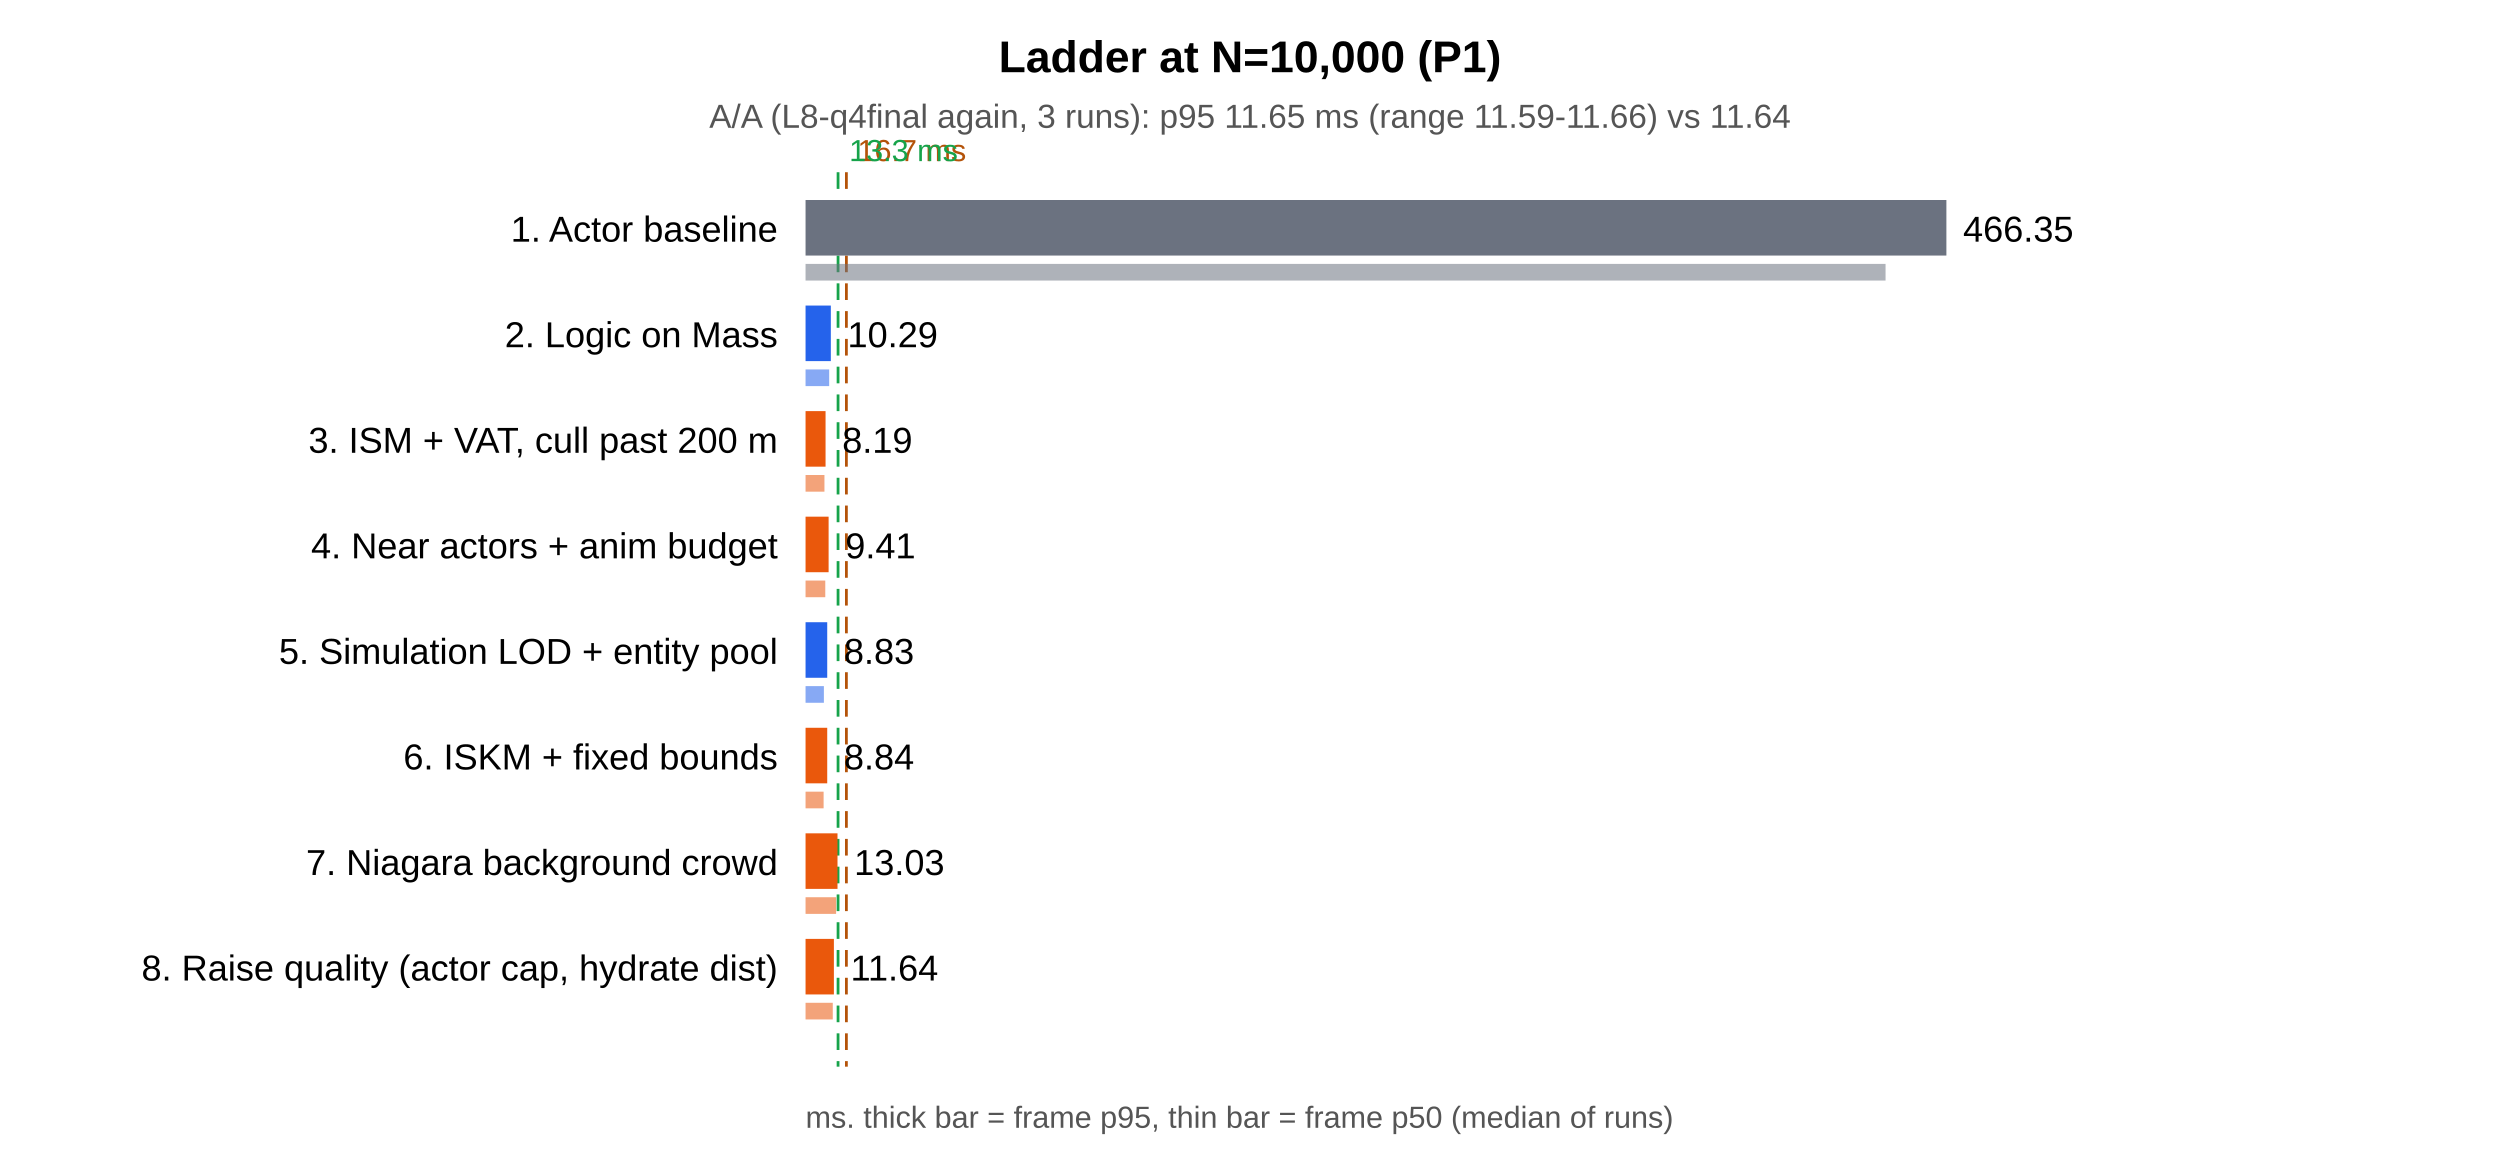
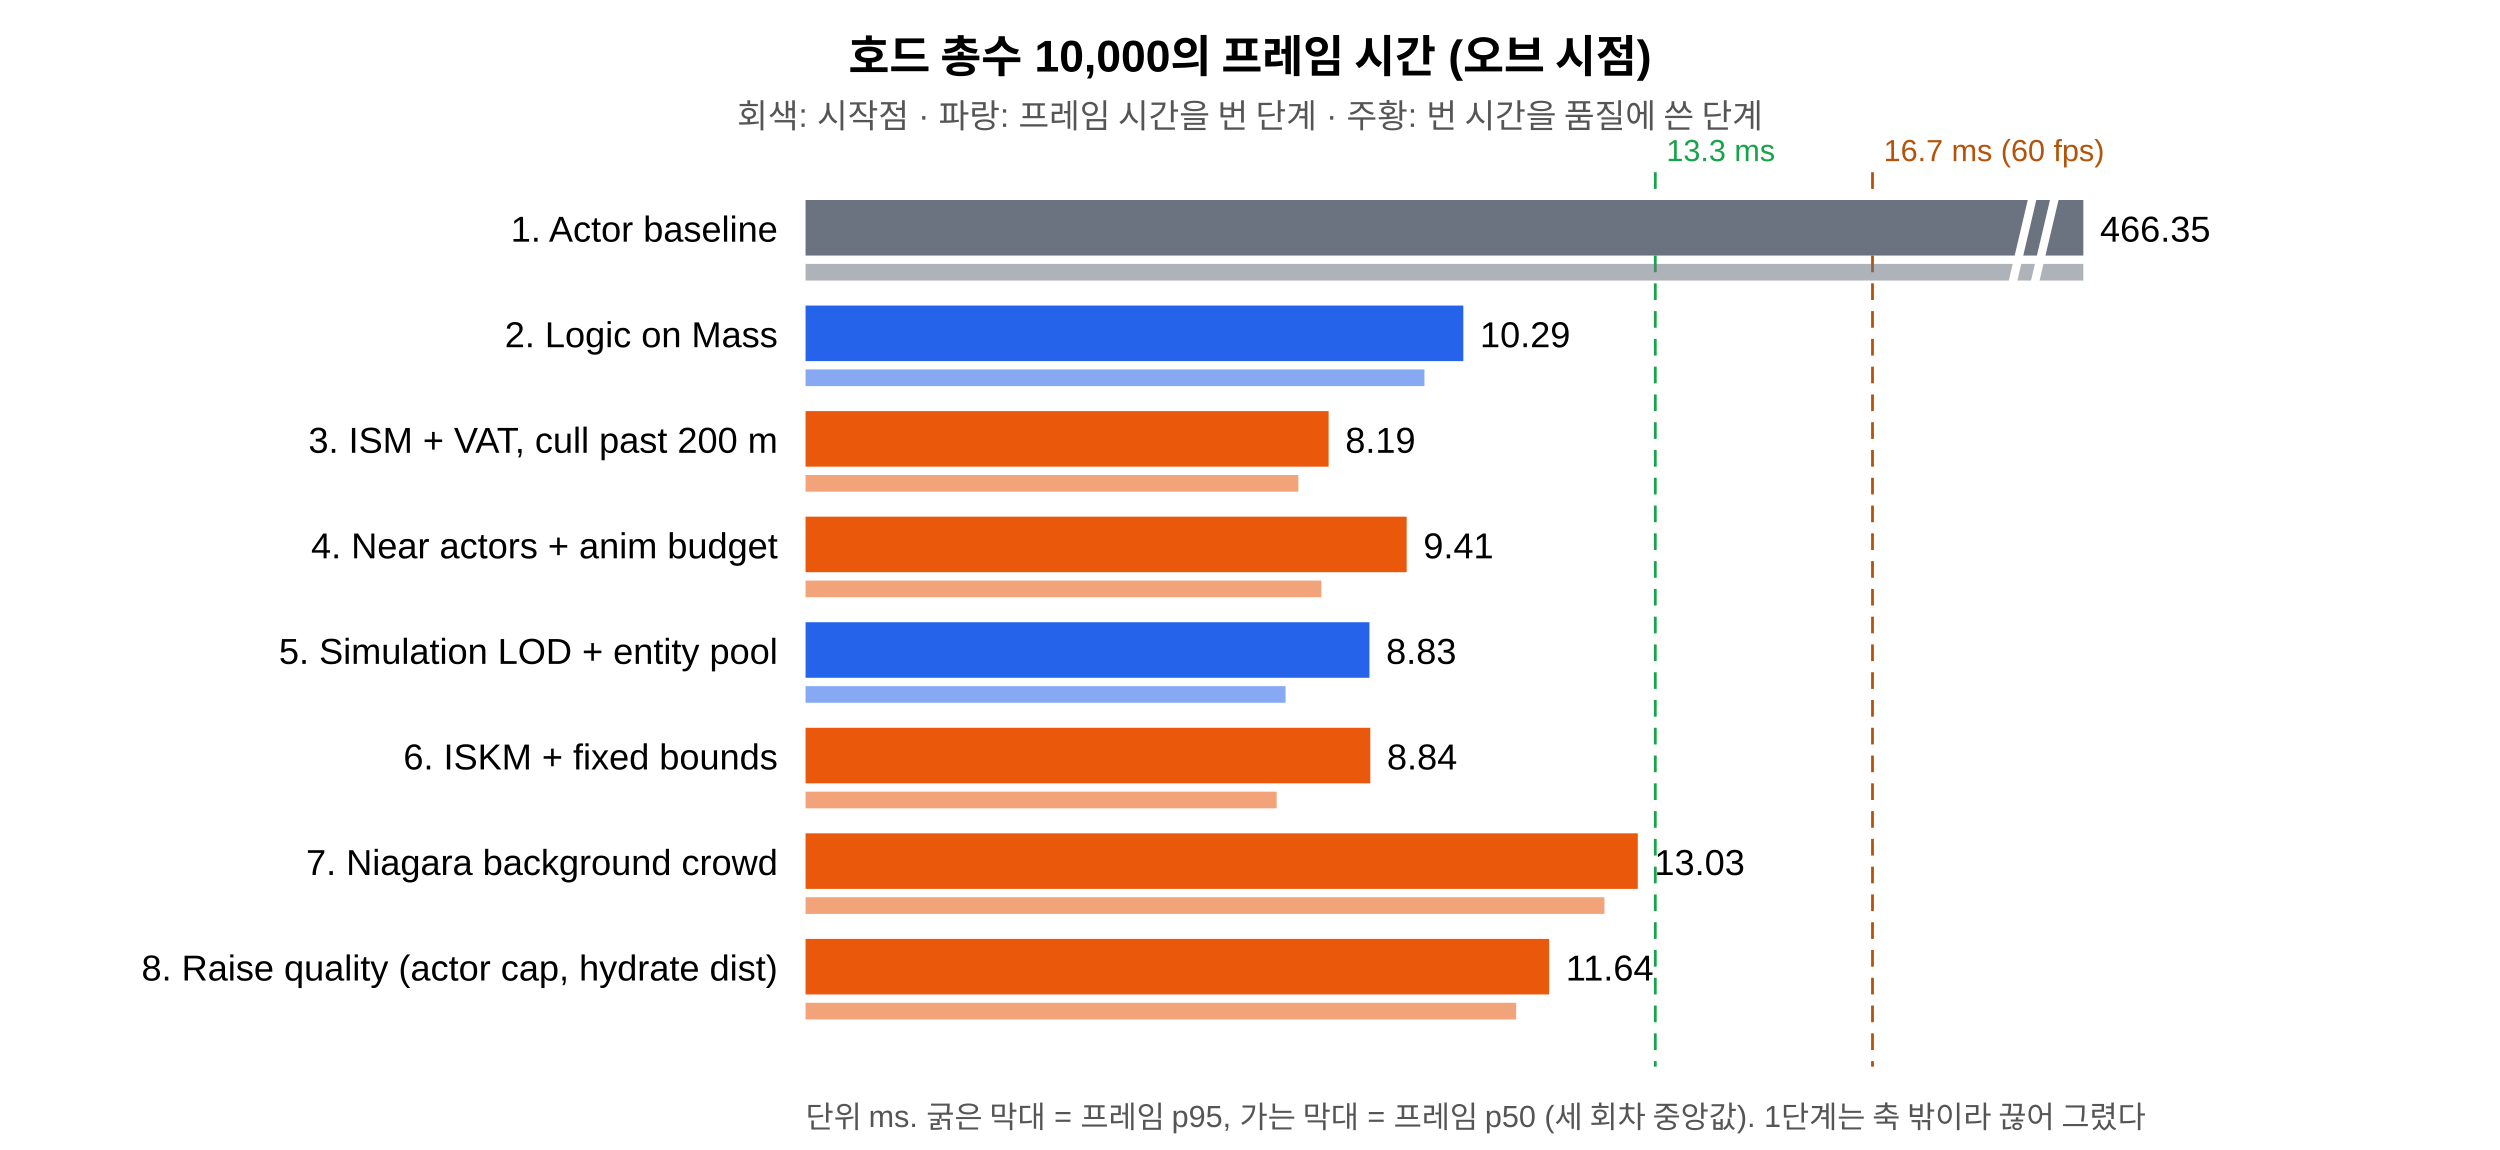
<svg xmlns="http://www.w3.org/2000/svg" width="900" height="414" viewBox="0 0 900 414" font-family="Segoe UI, Arial, sans-serif" font-size="13">
  <rect width="100%" height="100%" fill="white" />
-   <text x="450.0" y="26" text-anchor="middle" font-size="16" font-weight="600">Ladder at N=10,000 (P1)</text>
-   <text x="450.0" y="46" text-anchor="middle" font-size="12" fill="#555">A/A (L8-q4final again, 3 runs): p95 11.65 ms (range 11.59-11.66) vs 11.64</text>
-   <line x1="304.7" y1="62" x2="304.7" y2="384" stroke="#b45309" stroke-dasharray="6 4" />
-   <text x="308.7" y="58" fill="#b45309" font-size="11">16.7 ms</text>
-   <line x1="301.7" y1="62" x2="301.7" y2="384" stroke="#16a34a" stroke-dasharray="6 4" />
-   <text x="305.7" y="58" fill="#16a34a" font-size="11">13.3 ms</text>
+   <text x="450.0" y="26" text-anchor="middle" font-size="16" font-weight="600">호드 총수 10,000의 프레임 시간 (오브 시점)</text>
+   <text x="450.0" y="46" text-anchor="middle" font-size="12" fill="#555">회색: 시작점 · 파랑: 프레임 시간을 번 단계 · 주황: 번 시간을 품질에 쓴 단계</text>
+   <line x1="674.1" y1="62" x2="674.1" y2="384" stroke="#b45309" stroke-dasharray="6 4" />
+   <text x="678.1" y="58" fill="#b45309" font-size="11">16.7 ms (60 fps)</text>
+   <line x1="595.9" y1="62" x2="595.9" y2="384" stroke="#16a34a" stroke-dasharray="6 4" />
+   <text x="599.9" y="58" fill="#16a34a" font-size="11">13.3 ms</text>
  <text x="280" y="87" text-anchor="end">1. Actor baseline</text>
-   <rect x="290" y="72" width="410.7" height="20" fill="#6b7280" />
-   <rect x="290" y="95" width="388.8" height="6" fill="#6b7280" opacity="0.55" />
-   <text x="706.7" y="87">466.35</text>
+   <rect x="290" y="72" width="460.0" height="20" fill="#6b7280" />
+   <rect x="290" y="95" width="460.0" height="6" fill="#6b7280" opacity="0.55" />
+   <line x1="732" y1="104" x2="740" y2="70" stroke="white" stroke-width="3" />
+   <line x1="724" y1="104" x2="732" y2="70" stroke="white" stroke-width="3" />
+   <text x="756.0" y="87">466.35</text>
  <text x="280" y="125" text-anchor="end">2. Logic on Mass</text>
-   <rect x="290" y="110" width="9.1" height="20" fill="#2563eb" />
-   <rect x="290" y="133" width="8.5" height="6" fill="#2563eb" opacity="0.55" />
-   <text x="305.1" y="125">10.29</text>
+   <rect x="290" y="110" width="236.8" height="20" fill="#2563eb" />
+   <rect x="290" y="133" width="222.8" height="6" fill="#2563eb" opacity="0.55" />
+   <text x="532.8" y="125">10.29</text>
  <text x="280" y="163" text-anchor="end">3. ISM + VAT, cull past 200 m</text>
-   <rect x="290" y="148" width="7.2" height="20" fill="#ea580c" />
-   <rect x="290" y="171" width="6.8" height="6" fill="#ea580c" opacity="0.55" />
-   <text x="303.2" y="163">8.19</text>
+   <rect x="290" y="148" width="188.3" height="20" fill="#ea580c" />
+   <rect x="290" y="171" width="177.4" height="6" fill="#ea580c" opacity="0.55" />
+   <text x="484.3" y="163">8.19</text>
  <text x="280" y="201" text-anchor="end">4. Near actors + anim budget</text>
-   <rect x="290" y="186" width="8.3" height="20" fill="#ea580c" />
-   <rect x="290" y="209" width="7.1" height="6" fill="#ea580c" opacity="0.55" />
-   <text x="304.3" y="201">9.41</text>
+   <rect x="290" y="186" width="216.4" height="20" fill="#ea580c" />
+   <rect x="290" y="209" width="185.7" height="6" fill="#ea580c" opacity="0.55" />
+   <text x="512.4" y="201">9.41</text>
  <text x="280" y="239" text-anchor="end">5. Simulation LOD + entity pool</text>
-   <rect x="290" y="224" width="7.8" height="20" fill="#2563eb" />
-   <rect x="290" y="247" width="6.6" height="6" fill="#2563eb" opacity="0.55" />
-   <text x="303.8" y="239">8.83</text>
+   <rect x="290" y="224" width="203.0" height="20" fill="#2563eb" />
+   <rect x="290" y="247" width="172.8" height="6" fill="#2563eb" opacity="0.55" />
+   <text x="499.0" y="239">8.83</text>
  <text x="280" y="277" text-anchor="end">6. ISKM + fixed bounds</text>
-   <rect x="290" y="262" width="7.8" height="20" fill="#ea580c" />
-   <rect x="290" y="285" width="6.5" height="6" fill="#ea580c" opacity="0.55" />
-   <text x="303.8" y="277">8.84</text>
+   <rect x="290" y="262" width="203.3" height="20" fill="#ea580c" />
+   <rect x="290" y="285" width="169.6" height="6" fill="#ea580c" opacity="0.55" />
+   <text x="499.3" y="277">8.84</text>
  <text x="280" y="315" text-anchor="end">7. Niagara background crowd</text>
-   <rect x="290" y="300" width="11.5" height="20" fill="#ea580c" />
-   <rect x="290" y="323" width="11.0" height="6" fill="#ea580c" opacity="0.55" />
-   <text x="307.5" y="315">13.03</text>
+   <rect x="290" y="300" width="299.6" height="20" fill="#ea580c" />
+   <rect x="290" y="323" width="287.6" height="6" fill="#ea580c" opacity="0.55" />
+   <text x="595.6" y="315">13.03</text>
  <text x="280" y="353" text-anchor="end">8. Raise quality (actor cap, hydrate dist)</text>
-   <rect x="290" y="338" width="10.2" height="20" fill="#ea580c" />
-   <rect x="290" y="361" width="9.8" height="6" fill="#ea580c" opacity="0.55" />
-   <text x="306.2" y="353">11.64</text>
-   <text x="290" y="406" font-size="11" fill="#555">ms. thick bar = frame p95, thin bar = frame p50 (median of runs)</text>
+   <rect x="290" y="338" width="267.7" height="20" fill="#ea580c" />
+   <rect x="290" y="361" width="255.8" height="6" fill="#ea580c" opacity="0.55" />
+   <text x="563.7" y="353">11.64</text>
+   <text x="290" y="406" font-size="11" fill="#555">단위 ms. 굵은 막대 = 프레임 p95, 가는 막대 = 프레임 p50 (세 회차 중앙값). 1단계는 축 밖이라 끊어 그렸다</text>
</svg>
